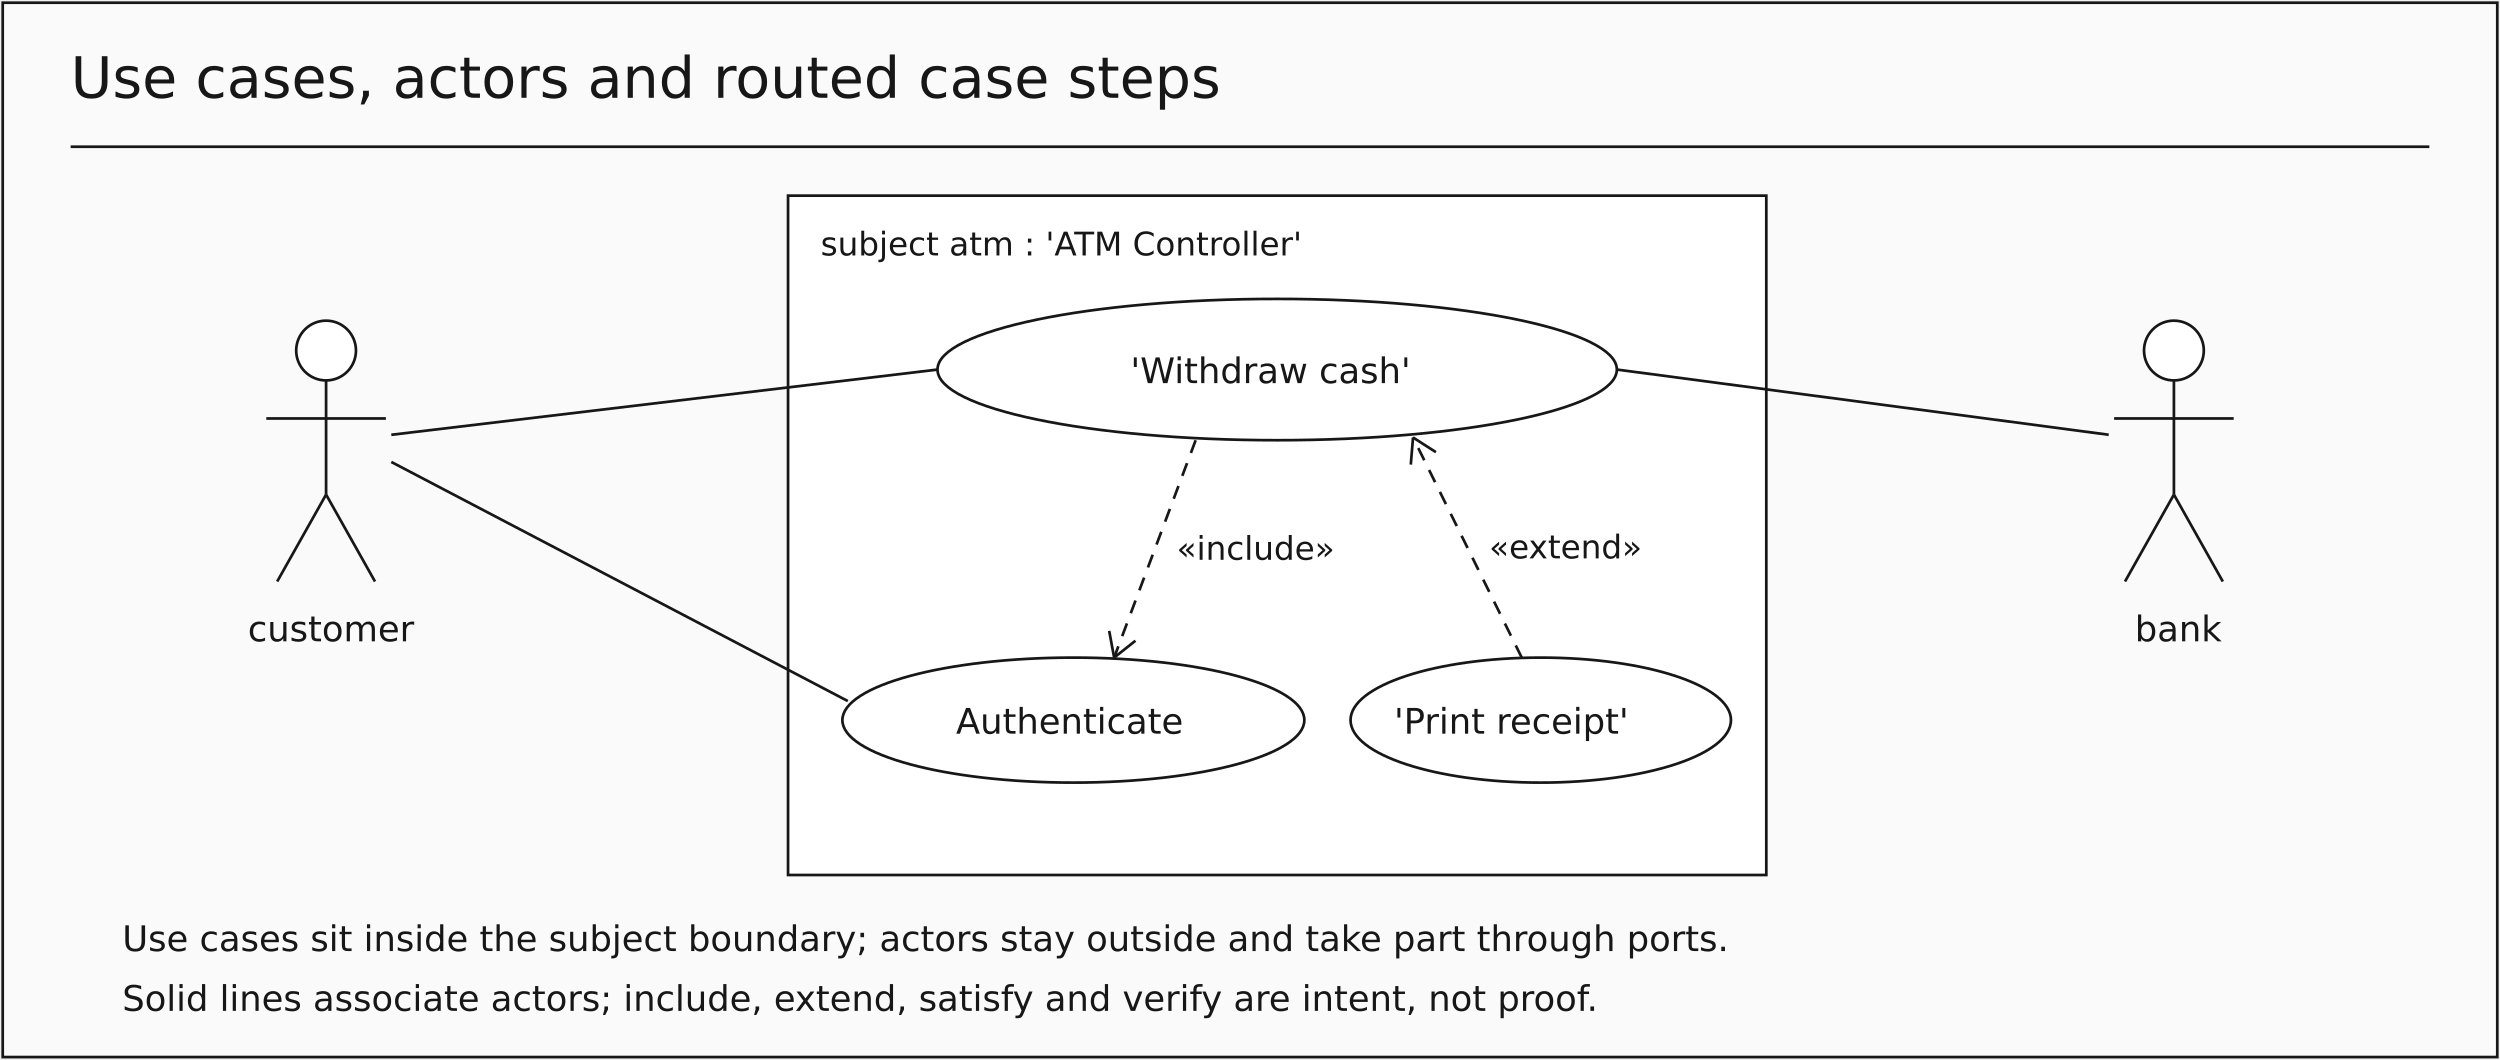
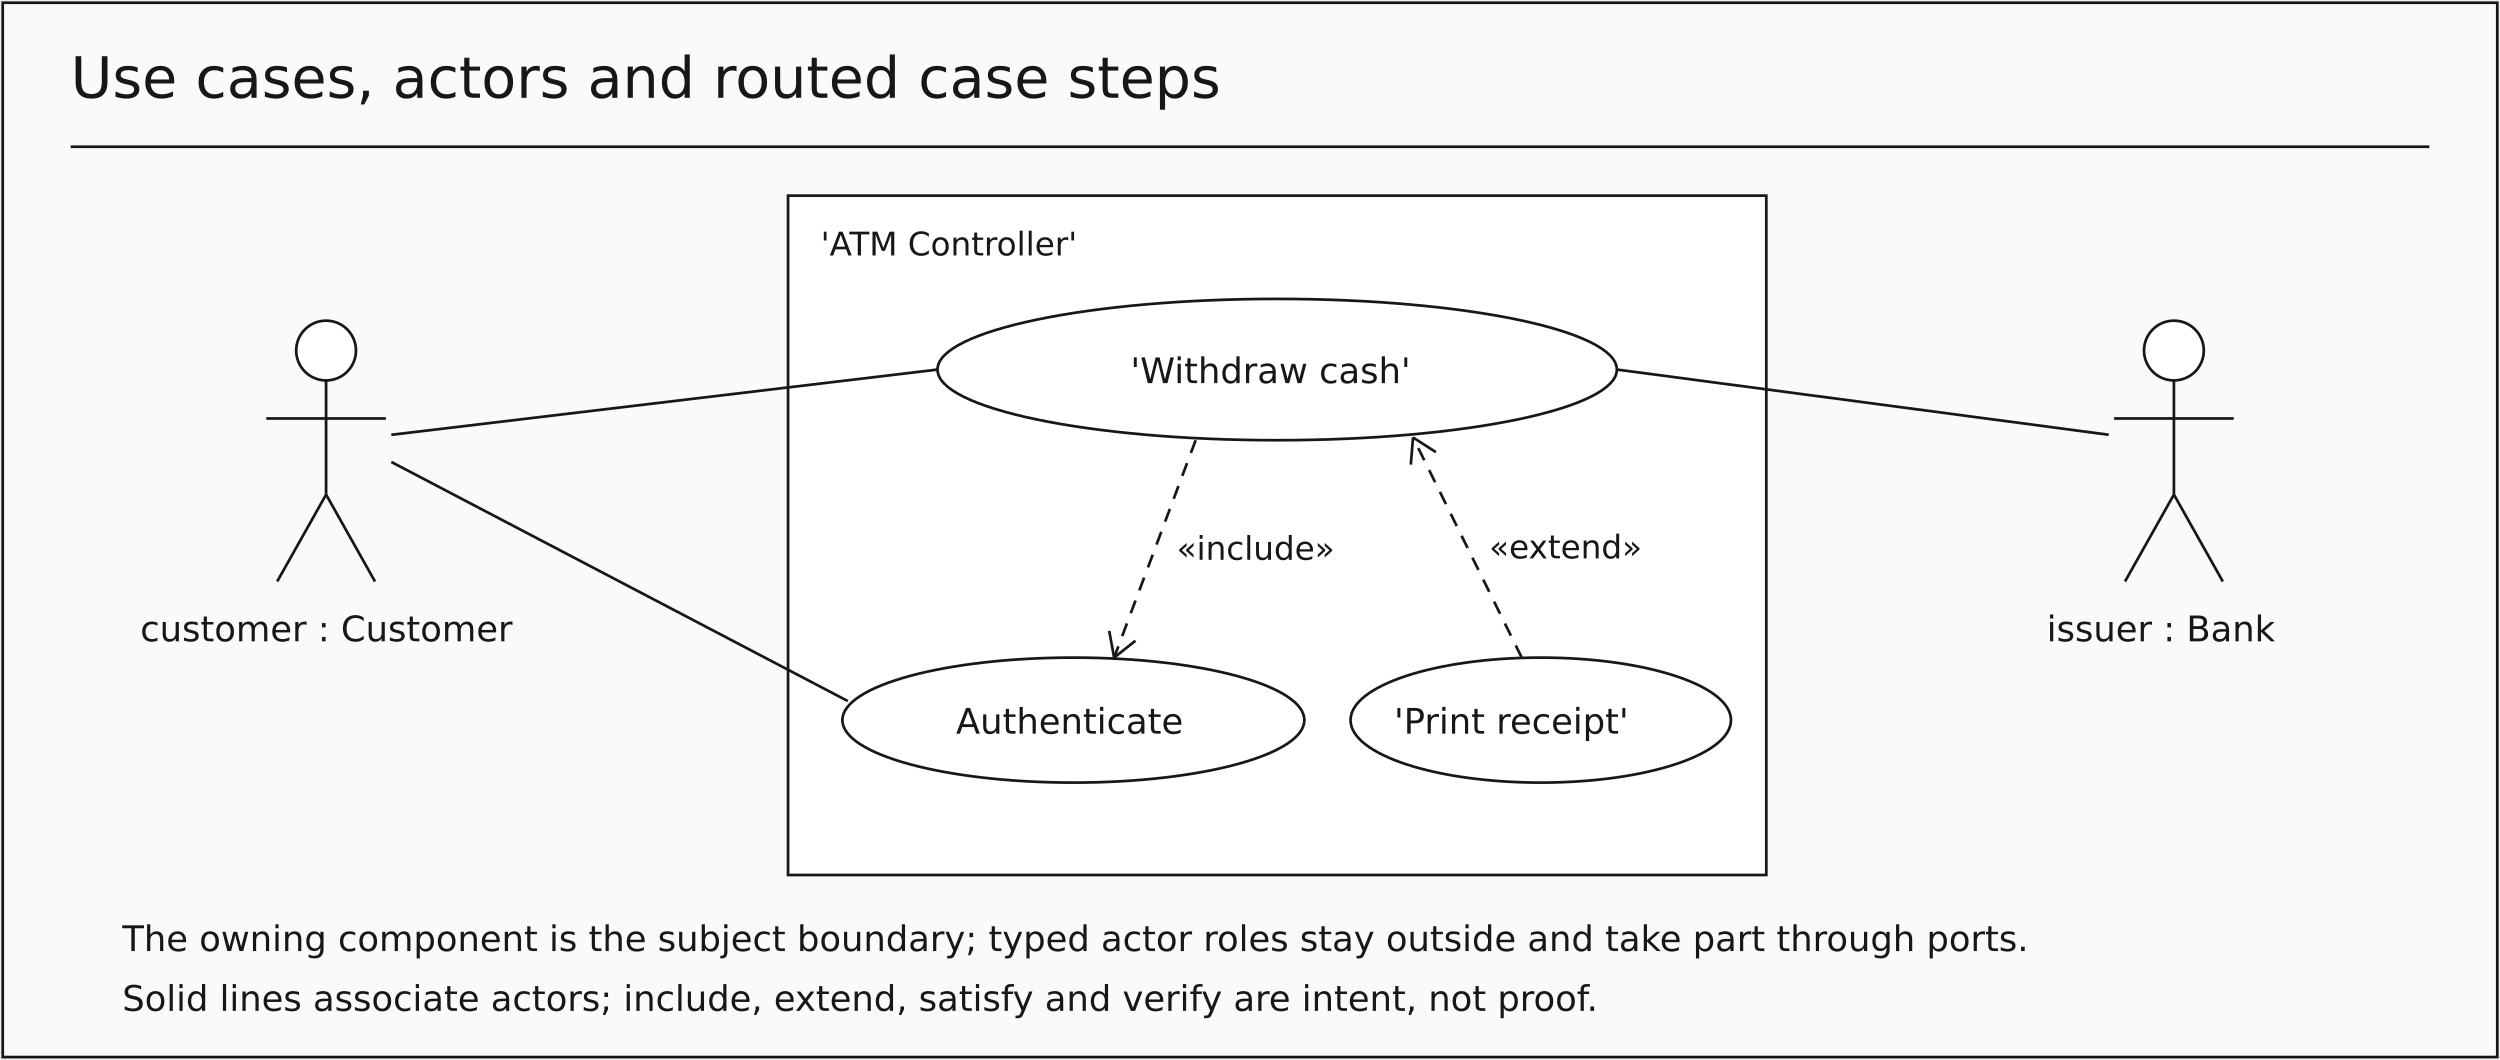
<svg xmlns="http://www.w3.org/2000/svg" viewBox="0 0 920 390" role="img">
  <rect x="1" y="1" width="918" height="388" fill="#fafafa" stroke="#171717" />
  <text x="26" y="36" font-family="DejaVu Sans, sans-serif" font-size="21" fill="#171717">Use cases, actors and routed case steps</text>
  <line x1="26" y1="54" x2="894" y2="54" stroke="#171717" />
  <rect x="290" y="72" width="360" height="250" fill="#ffffff" stroke="#171717" />
-   <text x="302" y="94" font-family="DejaVu Sans, sans-serif" font-size="12" fill="#171717">subject atm : 'ATM Controller'</text>
+   <text x="302" y="94" font-family="DejaVu Sans, sans-serif" font-size="12" fill="#171717">'ATM Controller'</text>
  <ellipse cx="470.0" cy="136.0" rx="125.0" ry="26.0" fill="#ffffff" stroke="#171717" />
  <text x="416.0" y="141" font-family="DejaVu Sans, sans-serif" font-size="13" fill="#171717">'Withdraw cash'</text>
  <ellipse cx="395.0" cy="265.0" rx="85.0" ry="23.0" fill="#ffffff" stroke="#171717" />
  <text x="351.8" y="270" font-family="DejaVu Sans, sans-serif" font-size="13" fill="#171717">Authenticate</text>
  <ellipse cx="567.0" cy="265.0" rx="70.0" ry="23.0" fill="#ffffff" stroke="#171717" />
  <text x="513.0" y="270" font-family="DejaVu Sans, sans-serif" font-size="13" fill="#171717">'Print receipt'</text>
  <line x1="440" y1="162" x2="410" y2="242" stroke="#171717" stroke-dasharray="5 4" />
  <line x1="410" y1="242" x2="408.182" y2="232.167" stroke="#171717" />
  <line x1="410" y1="242" x2="417.836" y2="235.787" stroke="#171717" />
  <text x="433.0" y="206.0" font-family="DejaVu Sans, sans-serif" font-size="12" fill="#171717">«include»</text>
  <line x1="560" y1="242" x2="520" y2="161" stroke="#171717" stroke-dasharray="5 4" />
  <line x1="520" y1="161" x2="528.416" y2="166.401" stroke="#171717" />
  <line x1="520" y1="161" x2="519.172" y2="170.966" stroke="#171717" />
  <text x="548.0" y="205.5" font-family="DejaVu Sans, sans-serif" font-size="12" fill="#171717">«extend»</text>
  <ellipse cx="120.0" cy="129.0" rx="11.0" ry="11.0" fill="#ffffff" stroke="#171717" />
  <line x1="120" y1="140" x2="120" y2="182" stroke="#171717" />
  <line x1="98" y1="154" x2="142" y2="154" stroke="#171717" />
  <line x1="120" y1="182" x2="102" y2="214" stroke="#171717" />
  <line x1="120" y1="182" x2="138" y2="214" stroke="#171717" />
-   <text x="91.2" y="236" font-family="DejaVu Sans, sans-serif" font-size="13" fill="#171717">customer</text>
+   <text x="51.6" y="236" font-family="DejaVu Sans, sans-serif" font-size="13" fill="#171717">customer : Customer</text>
  <ellipse cx="800.0" cy="129.0" rx="11.0" ry="11.0" fill="#ffffff" stroke="#171717" />
  <line x1="800" y1="140" x2="800" y2="182" stroke="#171717" />
  <line x1="778" y1="154" x2="822" y2="154" stroke="#171717" />
  <line x1="800" y1="182" x2="782" y2="214" stroke="#171717" />
  <line x1="800" y1="182" x2="818" y2="214" stroke="#171717" />
-   <text x="785.6" y="236" font-family="DejaVu Sans, sans-serif" font-size="13" fill="#171717">bank</text>
+   <text x="753.2" y="236" font-family="DejaVu Sans, sans-serif" font-size="13" fill="#171717">issuer : Bank</text>
  <line x1="144" y1="160" x2="345" y2="136" stroke="#171717" />
  <line x1="144" y1="170" x2="312" y2="258" stroke="#171717" />
  <line x1="776" y1="160" x2="595" y2="136" stroke="#171717" />
-   <text x="45" y="350" font-family="DejaVu Sans, sans-serif" font-size="13" fill="#171717">Use cases sit inside the subject boundary; actors stay outside and take part through ports.</text>
+   <text x="45" y="350" font-family="DejaVu Sans, sans-serif" font-size="13" fill="#171717">The owning component is the subject boundary; typed actor roles stay outside and take part through ports.</text>
  <text x="45" y="372" font-family="DejaVu Sans, sans-serif" font-size="13" fill="#171717">Solid lines associate actors; include, extend, satisfy and verify are intent, not proof.</text>
</svg>
